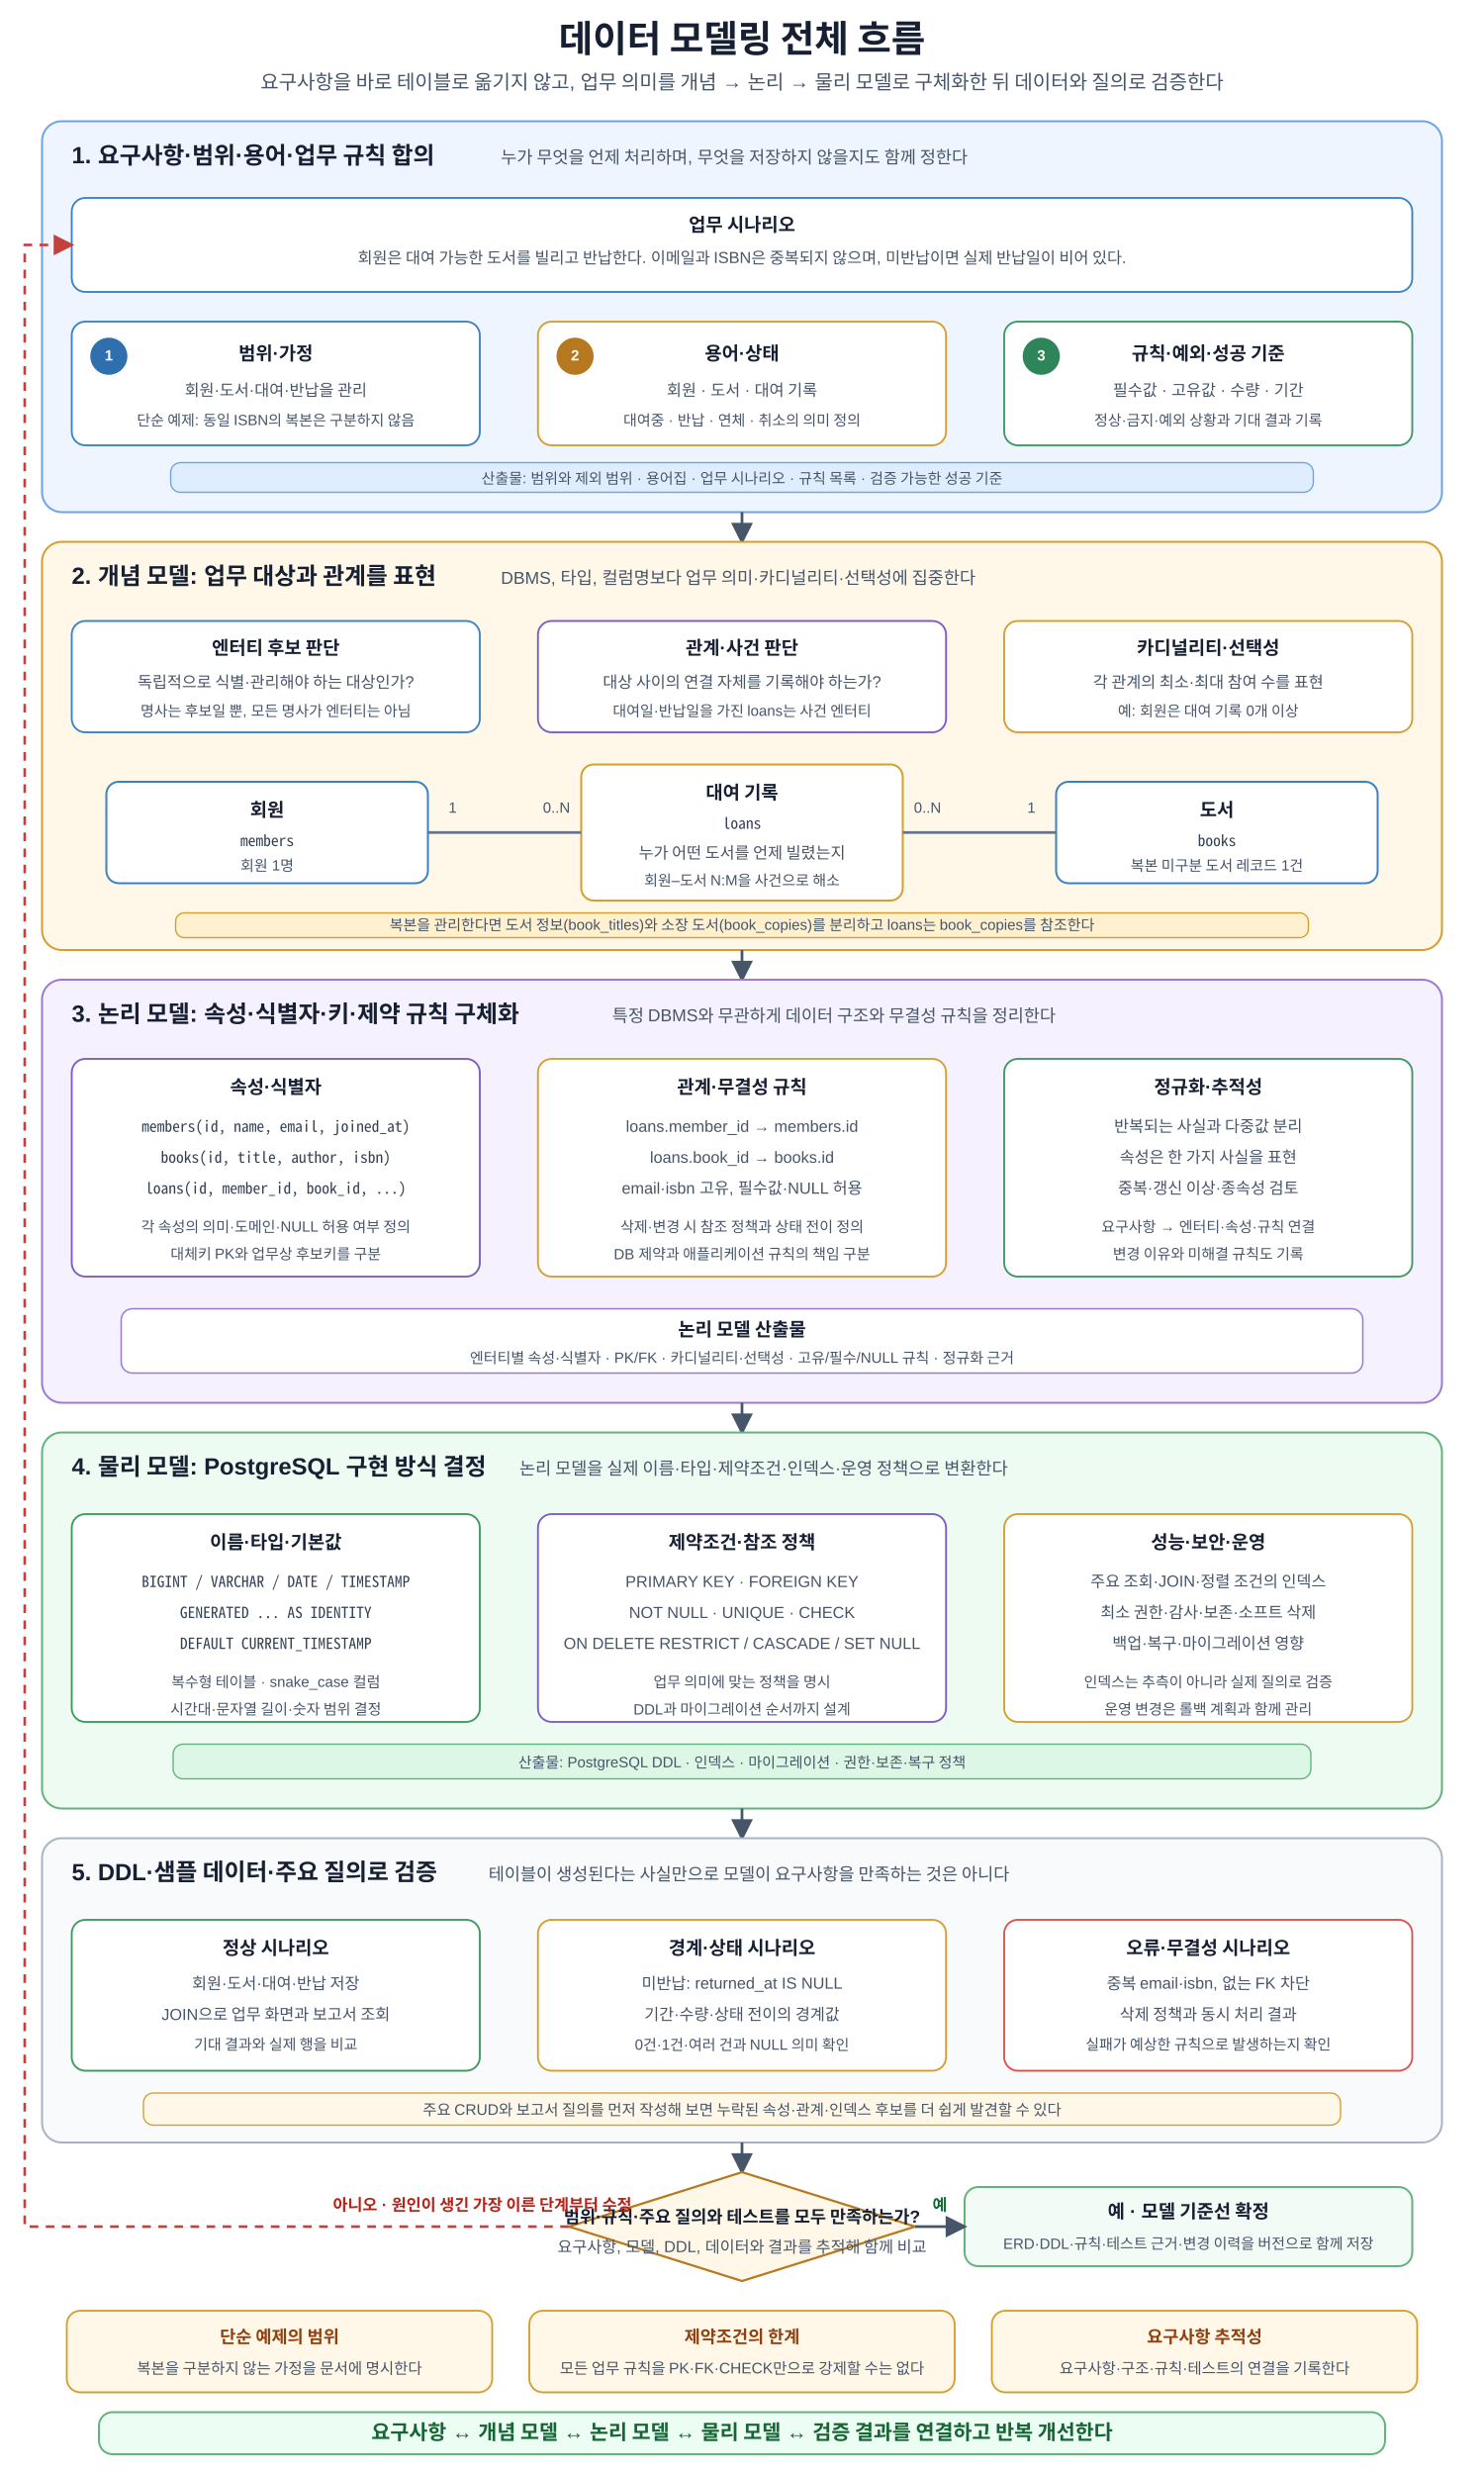
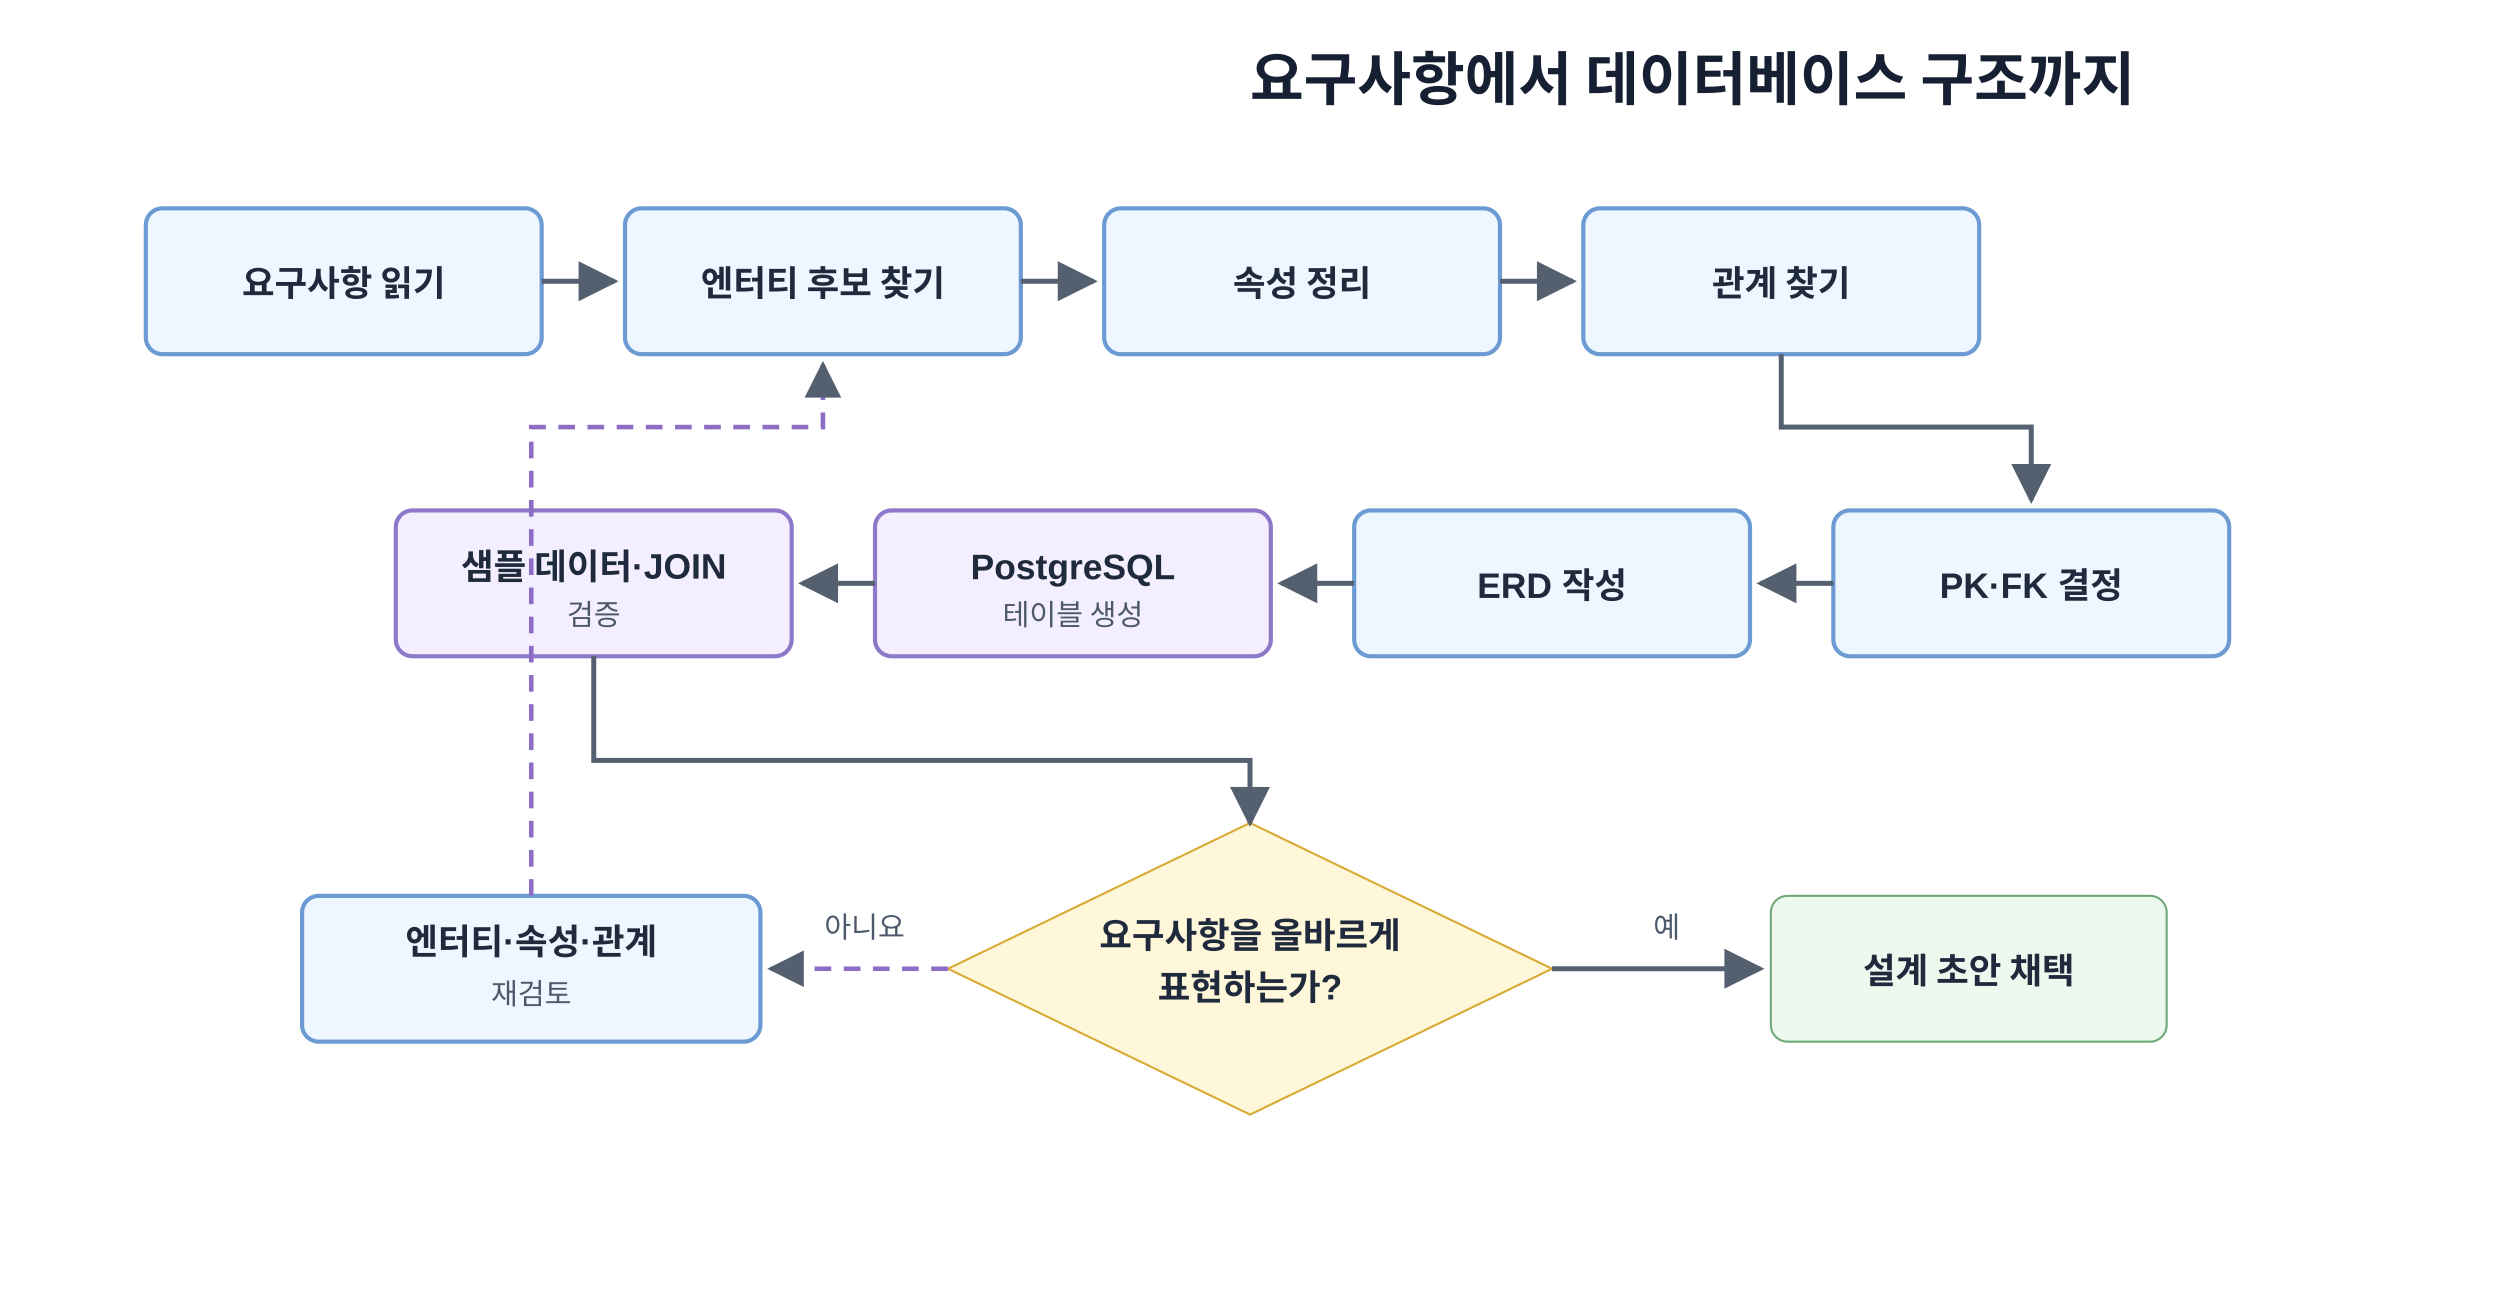
- <svg xmlns="http://www.w3.org/2000/svg" width="1200" height="2000" viewBox="0 0 1200 2000" role="img" aria-labelledby="title desc" shape-rendering="geometricPrecision">
+ <svg xmlns="http://www.w3.org/2000/svg" width="100%" viewBox="0 0 1200 620" role="img" aria-labelledby="title desc">
  <defs>
-     <marker id="arrow" viewBox="0 0 10 10" refX="8.7" refY="5" markerWidth="8" markerHeight="8" orient="auto">
-       <path d="M0 0 L10 5 L0 10 Z" fill="#475569" />
+     <marker id="arrow" viewBox="0 0 10 10" refX="9" refY="5" markerWidth="8" markerHeight="8" orient="auto-start-reverse">
+       <path d="M 0 0 L 10 5 L 0 10 z" fill="#54606f" />
    </marker>
-     <marker id="arrow-red" viewBox="0 0 10 10" refX="8.7" refY="5" markerWidth="8" markerHeight="8" orient="auto">
-       <path d="M0 0 L10 5 L0 10 Z" fill="#c2413b" />
-     </marker>
-     <style>
-       text{font-family:Malgun Gothic,NanumSquare,Apple SD Gothic Neo,Noto Sans KR,Arial,sans-serif;fill:#172033}
-       .title{font-size:30px;font-weight:700;text-anchor:middle}
-       .subtitle{font-size:16px;text-anchor:middle;fill:#475569}
-       .section-title{font-size:19px;font-weight:700}
-       .section-sub{font-size:14px;fill:#475569}
-       .card-title{font-size:15px;font-weight:700;text-anchor:middle}
-       .card-text{font-size:13px;text-anchor:middle;fill:#475569}
-       .card-text-small{font-size:12px;text-anchor:middle;fill:#475569}
-       .mono{font-family:Consolas,D2Coding,Noto Sans Mono CJK KR,Menlo,monospace;font-size:12.4px;text-anchor:middle;fill:#334155}
-       .badge{font-size:12px;font-weight:700;text-anchor:middle;dominant-baseline:middle;fill:#ffffff}
-       .flow{stroke:#475569;stroke-width:2.2;fill:none;marker-end:url(#arrow)}
-       .retry{stroke:#c2413b;stroke-width:2.1;stroke-dasharray:7 6;fill:none;marker-end:url(#arrow-red)}
-       .relation{stroke:#64748b;stroke-width:2.2;fill:none}
-       .decision{font-size:14px;font-weight:700;text-anchor:middle}
-       .ok{font-size:13px;font-weight:700;text-anchor:middle;fill:#166534}
-       .no{font-size:13px;font-weight:700;text-anchor:middle;fill:#b42318}
-       .note-title{font-size:14px;font-weight:700;text-anchor:middle;fill:#92400e}
-       .note-text{font-size:12.4px;text-anchor:middle;fill:#475569}
-       .principle-label{font-size:16px;font-weight:700;text-anchor:middle;fill:#166534}
-       .principle-main{font-size:16.5px;font-weight:700;text-anchor:middle;fill:#166534}
-     </style>
  </defs>
-   <rect width="1200" height="2000" fill="#ffffff" />
-   <text x="600" y="42" class="title">데이터 모델링 전체 흐름</text>
-   <text x="600" y="72" class="subtitle">요구사항을 바로 테이블로 옮기지 않고, 업무 의미를 개념 → 논리 → 물리 모델로 구체화한 뒤 데이터와 질의로 검증한다</text>
-   <rect x="34" y="98" width="1132" height="316" rx="16" fill="#eef5ff" stroke="#6fa2e8" stroke-width="1.6" />
-   <text x="58" y="132" class="section-title">1. 요구사항·범위·용어·업무 규칙 합의</text>
-   <text x="405" y="132" class="section-sub">누가 무엇을 언제 처리하며, 무엇을 저장하지 않을지도 함께 정한다</text>
-   <rect x="58" y="160" width="1084" height="76" rx="11" fill="#ffffff" stroke="#3b82c4" stroke-width="1.5" />
-   <text x="600" y="187" class="card-title">업무 시나리오</text>
-   <text x="600" y="213" class="card-text">회원은 대여 가능한 도서를 빌리고 반납한다. 이메일과 ISBN은 중복되지 않으며, 미반납이면 실제 반납일이 비어 있다.</text>
-   <rect x="58" y="260" width="330" height="100" rx="11" fill="#ffffff" stroke="#3b82c4" stroke-width="1.5" />
-   <circle cx="88" cy="288" r="15" fill="#2f6fad" />
-   <text x="88" y="288" class="badge">1</text>
-   <text x="223" y="291" class="card-title">범위·가정</text>
-   <text x="223" y="320" class="card-text">회원·도서·대여·반납을 관리</text>
-   <text x="223" y="344" class="card-text-small">단순 예제: 동일 ISBN의 복본은 구분하지 않음</text>
-   <rect x="435" y="260" width="330" height="100" rx="11" fill="#ffffff" stroke="#d69e2e" stroke-width="1.5" />
-   <circle cx="465" cy="288" r="15" fill="#b7791f" />
-   <text x="465" y="288" class="badge">2</text>
-   <text x="600" y="291" class="card-title">용어·상태</text>
-   <text x="600" y="320" class="card-text">회원 · 도서 · 대여 기록</text>
-   <text x="600" y="344" class="card-text-small">대여중 · 반납 · 연체 · 취소의 의미 정의</text>
-   <rect x="812" y="260" width="330" height="100" rx="11" fill="#ffffff" stroke="#3c9a5f" stroke-width="1.5" />
-   <circle cx="842" cy="288" r="15" fill="#2f855a" />
-   <text x="842" y="288" class="badge">3</text>
-   <text x="977" y="291" class="card-title">규칙·예외·성공 기준</text>
-   <text x="977" y="320" class="card-text">필수값 · 고유값 · 수량 · 기간</text>
-   <text x="977" y="344" class="card-text-small">정상·금지·예외 상황과 기대 결과 기록</text>
-   <rect x="138" y="374" width="924" height="24" rx="8" fill="#dfeeff" stroke="#6fa2e8" stroke-width="1.1" />
-   <text x="600" y="391" class="card-text-small">산출물: 범위와 제외 범위 · 용어집 · 업무 시나리오 · 규칙 목록 · 검증 가능한 성공 기준</text>
-   <path d="M600 414V438" class="flow" />
-   <rect x="34" y="438" width="1132" height="330" rx="16" fill="#fff8e8" stroke="#d69e2e" stroke-width="1.6" />
-   <text x="58" y="472" class="section-title">2. 개념 모델: 업무 대상과 관계를 표현</text>
-   <text x="405" y="472" class="section-sub">DBMS, 타입, 컬럼명보다 업무 의미·카디널리티·선택성에 집중한다</text>
-   <rect x="58" y="502" width="330" height="90" rx="11" fill="#ffffff" stroke="#3b82c4" stroke-width="1.5" />
-   <text x="223" y="529" class="card-title">엔터티 후보 판단</text>
-   <text x="223" y="556" class="card-text">독립적으로 식별·관리해야 하는 대상인가?</text>
-   <text x="223" y="579" class="card-text-small">명사는 후보일 뿐, 모든 명사가 엔터티는 아님</text>
-   <rect x="435" y="502" width="330" height="90" rx="11" fill="#ffffff" stroke="#7c5cc4" stroke-width="1.5" />
-   <text x="600" y="529" class="card-title">관계·사건 판단</text>
-   <text x="600" y="556" class="card-text">대상 사이의 연결 자체를 기록해야 하는가?</text>
-   <text x="600" y="579" class="card-text-small">대여일·반납일을 가진 loans는 사건 엔터티</text>
-   <rect x="812" y="502" width="330" height="90" rx="11" fill="#ffffff" stroke="#d69e2e" stroke-width="1.5" />
-   <text x="977" y="529" class="card-title">카디널리티·선택성</text>
-   <text x="977" y="556" class="card-text">각 관계의 최소·최대 참여 수를 표현</text>
-   <text x="977" y="579" class="card-text-small">예: 회원은 대여 기록 0개 이상</text>
-   <rect x="86" y="632" width="260" height="82" rx="10" fill="#ffffff" stroke="#3b82c4" stroke-width="1.6" />
-   <text x="216" y="660" class="card-title">회원</text>
-   <text x="216" y="684" class="mono">members</text>
-   <text x="216" y="704" class="card-text-small">회원 1명</text>
-   <rect x="470" y="618" width="260" height="110" rx="10" fill="#ffffff" stroke="#d69e2e" stroke-width="1.6" />
-   <text x="600" y="646" class="card-title">대여 기록</text>
-   <text x="600" y="670" class="mono">loans</text>
-   <text x="600" y="694" class="card-text">누가 어떤 도서를 언제 빌렸는지</text>
-   <text x="600" y="716" class="card-text-small">회원–도서 N:M을 사건으로 해소</text>
-   <rect x="854" y="632" width="260" height="82" rx="10" fill="#ffffff" stroke="#3b82c4" stroke-width="1.6" />
-   <text x="984" y="660" class="card-title">도서</text>
-   <text x="984" y="684" class="mono">books</text>
-   <text x="984" y="704" class="card-text-small">복본 미구분 도서 레코드 1건</text>
-   <path d="M346 673H470" class="relation" />
-   <path d="M730 673H854" class="relation" />
-   <text x="366" y="657" class="card-text-small">1</text>
-   <text x="450" y="657" class="card-text-small">0..N</text>
-   <text x="750" y="657" class="card-text-small">0..N</text>
-   <text x="834" y="657" class="card-text-small">1</text>
-   <rect x="142" y="738" width="916" height="20" rx="7" fill="#fff1cf" stroke="#d69e2e" stroke-width="1.1" />
-   <text x="600" y="752" class="card-text-small">복본을 관리한다면 도서 정보(book_titles)와 소장 도서(book_copies)를 분리하고 loans는 book_copies를 참조한다</text>
-   <path d="M600 768V792" class="flow" />
-   <rect x="34" y="792" width="1132" height="342" rx="16" fill="#f5f1ff" stroke="#9b7bd2" stroke-width="1.6" />
-   <text x="58" y="826" class="section-title">3. 논리 모델: 속성·식별자·키·제약 규칙 구체화</text>
-   <text x="495" y="826" class="section-sub">특정 DBMS와 무관하게 데이터 구조와 무결성 규칙을 정리한다</text>
-   <rect x="58" y="856" width="330" height="176" rx="11" fill="#ffffff" stroke="#7c5cc4" stroke-width="1.5" />
-   <text x="223" y="884" class="card-title">속성·식별자</text>
-   <text x="223" y="915" class="mono">members(id, name, email, joined_at)</text>
-   <text x="223" y="940" class="mono">books(id, title, author, isbn)</text>
-   <text x="223" y="965" class="mono">loans(id, member_id, book_id, ...)</text>
-   <text x="223" y="996" class="card-text-small">각 속성의 의미·도메인·NULL 허용 여부 정의</text>
-   <text x="223" y="1018" class="card-text-small">대체키 PK와 업무상 후보키를 구분</text>
-   <rect x="435" y="856" width="330" height="176" rx="11" fill="#ffffff" stroke="#d69e2e" stroke-width="1.5" />
-   <text x="600" y="884" class="card-title">관계·무결성 규칙</text>
-   <text x="600" y="915" class="card-text">loans.member_id → members.id</text>
-   <text x="600" y="940" class="card-text">loans.book_id → books.id</text>
-   <text x="600" y="965" class="card-text">email·isbn 고유, 필수값·NULL 허용</text>
-   <text x="600" y="996" class="card-text-small">삭제·변경 시 참조 정책과 상태 전이 정의</text>
-   <text x="600" y="1018" class="card-text-small">DB 제약과 애플리케이션 규칙의 책임 구분</text>
-   <rect x="812" y="856" width="330" height="176" rx="11" fill="#ffffff" stroke="#3c9a5f" stroke-width="1.5" />
-   <text x="977" y="884" class="card-title">정규화·추적성</text>
-   <text x="977" y="915" class="card-text">반복되는 사실과 다중값 분리</text>
-   <text x="977" y="940" class="card-text">속성은 한 가지 사실을 표현</text>
-   <text x="977" y="965" class="card-text">중복·갱신 이상·종속성 검토</text>
-   <text x="977" y="996" class="card-text-small">요구사항 → 엔터티·속성·규칙 연결</text>
-   <text x="977" y="1018" class="card-text-small">변경 이유와 미해결 규칙도 기록</text>
-   <rect x="98" y="1058" width="1004" height="52" rx="9" fill="#ffffff" stroke="#9b7bd2" stroke-width="1.2" />
-   <text x="600" y="1080" class="card-title">논리 모델 산출물</text>
-   <text x="600" y="1102" class="card-text-small">엔터티별 속성·식별자 · PK/FK · 카디널리티·선택성 · 고유/필수/NULL 규칙 · 정규화 근거</text>
-   <path d="M600 1134V1158" class="flow" />
-   <rect x="34" y="1158" width="1132" height="304" rx="16" fill="#eefbf2" stroke="#62b47a" stroke-width="1.6" />
-   <text x="58" y="1192" class="section-title">4. 물리 모델: PostgreSQL 구현 방식 결정</text>
-   <text x="420" y="1192" class="section-sub">논리 모델을 실제 이름·타입·제약조건·인덱스·운영 정책으로 변환한다</text>
-   <rect x="58" y="1224" width="330" height="168" rx="11" fill="#ffffff" stroke="#3c9a5f" stroke-width="1.5" />
-   <text x="223" y="1252" class="card-title">이름·타입·기본값</text>
-   <text x="223" y="1283" class="mono">BIGINT / VARCHAR / DATE / TIMESTAMP</text>
-   <text x="223" y="1308" class="mono">GENERATED ... AS IDENTITY</text>
-   <text x="223" y="1333" class="mono">DEFAULT CURRENT_TIMESTAMP</text>
-   <text x="223" y="1364" class="card-text-small">복수형 테이블 · snake_case 컬럼</text>
-   <text x="223" y="1386" class="card-text-small">시간대·문자열 길이·숫자 범위 결정</text>
-   <rect x="435" y="1224" width="330" height="168" rx="11" fill="#ffffff" stroke="#7c5cc4" stroke-width="1.5" />
-   <text x="600" y="1252" class="card-title">제약조건·참조 정책</text>
-   <text x="600" y="1283" class="card-text">PRIMARY KEY · FOREIGN KEY</text>
-   <text x="600" y="1308" class="card-text">NOT NULL · UNIQUE · CHECK</text>
-   <text x="600" y="1333" class="card-text">ON DELETE RESTRICT / CASCADE / SET NULL</text>
-   <text x="600" y="1364" class="card-text-small">업무 의미에 맞는 정책을 명시</text>
-   <text x="600" y="1386" class="card-text-small">DDL과 마이그레이션 순서까지 설계</text>
-   <rect x="812" y="1224" width="330" height="168" rx="11" fill="#ffffff" stroke="#d69e2e" stroke-width="1.5" />
-   <text x="977" y="1252" class="card-title">성능·보안·운영</text>
-   <text x="977" y="1283" class="card-text">주요 조회·JOIN·정렬 조건의 인덱스</text>
-   <text x="977" y="1308" class="card-text">최소 권한·감사·보존·소프트 삭제</text>
-   <text x="977" y="1333" class="card-text">백업·복구·마이그레이션 영향</text>
-   <text x="977" y="1364" class="card-text-small">인덱스는 추측이 아니라 실제 질의로 검증</text>
-   <text x="977" y="1386" class="card-text-small">운영 변경은 롤백 계획과 함께 관리</text>
-   <rect x="140" y="1410" width="920" height="28" rx="8" fill="#dcf7e5" stroke="#62b47a" stroke-width="1.1" />
-   <text x="600" y="1429" class="card-text-small">산출물: PostgreSQL DDL · 인덱스 · 마이그레이션 · 권한·보존·복구 정책</text>
-   <path d="M600 1462V1486" class="flow" />
-   <rect x="34" y="1486" width="1132" height="246" rx="16" fill="#f8fafc" stroke="#a8b3c4" stroke-width="1.6" />
-   <text x="58" y="1520" class="section-title">5. DDL·샘플 데이터·주요 질의로 검증</text>
-   <text x="395" y="1520" class="section-sub">테이블이 생성된다는 사실만으로 모델이 요구사항을 만족하는 것은 아니다</text>
-   <rect x="58" y="1552" width="330" height="122" rx="11" fill="#ffffff" stroke="#3c9a5f" stroke-width="1.5" />
-   <text x="223" y="1580" class="card-title">정상 시나리오</text>
-   <text x="223" y="1608" class="card-text">회원·도서·대여·반납 저장</text>
-   <text x="223" y="1633" class="card-text">JOIN으로 업무 화면과 보고서 조회</text>
-   <text x="223" y="1657" class="card-text-small">기대 결과와 실제 행을 비교</text>
-   <rect x="435" y="1552" width="330" height="122" rx="11" fill="#ffffff" stroke="#d69e2e" stroke-width="1.5" />
-   <text x="600" y="1580" class="card-title">경계·상태 시나리오</text>
-   <text x="600" y="1608" class="card-text">미반납: returned_at IS NULL</text>
-   <text x="600" y="1633" class="card-text">기간·수량·상태 전이의 경계값</text>
-   <text x="600" y="1657" class="card-text-small">0건·1건·여러 건과 NULL 의미 확인</text>
-   <rect x="812" y="1552" width="330" height="122" rx="11" fill="#ffffff" stroke="#d9534f" stroke-width="1.5" />
-   <text x="977" y="1580" class="card-title">오류·무결성 시나리오</text>
-   <text x="977" y="1608" class="card-text">중복 email·isbn, 없는 FK 차단</text>
-   <text x="977" y="1633" class="card-text">삭제 정책과 동시 처리 결과</text>
-   <text x="977" y="1657" class="card-text-small">실패가 예상한 규칙으로 발생하는지 확인</text>
-   <rect x="116" y="1692" width="968" height="26" rx="8" fill="#fff8e8" stroke="#d69e2e" stroke-width="1.1" />
-   <text x="600" y="1710" class="note-text">주요 CRUD와 보고서 질의를 먼저 작성해 보면 누락된 속성·관계·인덱스 후보를 더 쉽게 발견할 수 있다</text>
-   <path d="M600 1732V1756" class="flow" />
-   <polygon points="600,1756 740,1800 600,1844 460,1800" fill="#fff8e8" stroke="#b7791f" stroke-width="1.8" />
-   <text x="600" y="1797" class="decision">범위·규칙·주요 질의와 테스트를 모두 만족하는가?</text>
-   <text x="600" y="1821" class="card-text">요구사항, 모델, DDL, 데이터와 결과를 추적해 함께 비교</text>
-   <path d="M460 1800H20V198H58" class="retry" />
-   <text x="390" y="1787" class="no">아니오 · 원인이 생긴 가장 이른 단계부터 수정</text>
-   <rect x="780" y="1768" width="362" height="64" rx="11" fill="#f2fbf5" stroke="#62b47a" stroke-width="1.6" />
-   <text x="961" y="1793" class="card-title">예 · 모델 기준선 확정</text>
-   <text x="961" y="1818" class="card-text-small">ERD·DDL·규칙·테스트 근거·변경 이력을 버전으로 함께 저장</text>
-   <path d="M740 1800H780" class="flow" />
-   <text x="760" y="1787" class="ok">예</text>
-   <rect x="54" y="1868" width="344" height="66" rx="11" fill="#fff8e8" stroke="#d69e2e" stroke-width="1.5" />
-   <text x="226" y="1894" class="note-title">단순 예제의 범위</text>
-   <text x="226" y="1919" class="note-text">복본을 구분하지 않는 가정을 문서에 명시한다</text>
-   <rect x="428" y="1868" width="344" height="66" rx="11" fill="#fff8e8" stroke="#d69e2e" stroke-width="1.5" />
-   <text x="600" y="1894" class="note-title">제약조건의 한계</text>
-   <text x="600" y="1919" class="note-text">모든 업무 규칙을 PK·FK·CHECK만으로 강제할 수는 없다</text>
-   <rect x="802" y="1868" width="344" height="66" rx="11" fill="#fff8e8" stroke="#d69e2e" stroke-width="1.5" />
-   <text x="974" y="1894" class="note-title">요구사항 추적성</text>
-   <text x="974" y="1919" class="note-text">요구사항·구조·규칙·테스트의 연결을 기록한다</text>
-   <rect x="80" y="1950" width="1040" height="34" rx="11" fill="#ecfdf3" stroke="#62b47a" stroke-width="1.6" />
-   <text x="600" y="1972" class="principle-main">요구사항 ↔ 개념 모델 ↔ 논리 모델 ↔ 물리 모델 ↔ 검증 결과를 연결하고 반복 개선한다</text>
+   <style>
+     .bg { fill: #ffffff; }
+     .title { font: 700 28px "Malgun Gothic", "Apple SD Gothic Neo", "Noto Sans KR", Arial, sans-serif; fill: #172033; }
+     .box { fill: #eef6ff; stroke: #6b9bd2; stroke-width: 2; rx: 8; }
+     .sql { fill: #f4efff; stroke: #8e78c9; }
+     .check { fill: #fff7d9; stroke: #d8aa34; }
+     .done { fill: #edf8ef; stroke: #70a879; }
+     .text { font: 700 17px "Malgun Gothic", "Apple SD Gothic Neo", "Noto Sans KR", Arial, sans-serif; fill: #1f2a3d; text-anchor: middle; }
+     .small { font: 14px "Malgun Gothic", "Apple SD Gothic Neo", "Noto Sans KR", Arial, sans-serif; fill: #4d596b; text-anchor: middle; }
+     .line { fill: none; stroke: #54606f; stroke-width: 2.4; marker-end: url(#arrow); }
+     .return { fill: none; stroke: #8c6cc4; stroke-width: 2.2; stroke-dasharray: 8 6; marker-end: url(#arrow); }
+   </style>
+   <rect class="bg" width="1200" height="620" />
+   <text class="title" x="600" y="48">요구사항에서 데이터베이스 구조까지</text>
+   <g>
+     <rect class="box" x="70" y="100" width="190" height="70" />
+     <text class="text" x="165" y="142">요구사항 읽기</text>
+     <rect class="box" x="300" y="100" width="190" height="70" />
+     <text class="text" x="395" y="142">엔터티 후보 찾기</text>
+     <rect class="box" x="530" y="100" width="190" height="70" />
+     <text class="text" x="625" y="142">속성 정리</text>
+     <rect class="box" x="760" y="100" width="190" height="70" />
+     <text class="text" x="855" y="142">관계 찾기</text>
+     <line class="line" x1="260" y1="135" x2="295" y2="135" />
+     <line class="line" x1="490" y1="135" x2="525" y2="135" />
+     <line class="line" x1="720" y1="135" x2="755" y2="135" />
+   </g>
+   <g>
+     <rect class="box" x="880" y="245" width="190" height="70" />
+     <text class="text" x="975" y="287">PK·FK 결정</text>
+     <rect class="box" x="650" y="245" width="190" height="70" />
+     <text class="text" x="745" y="287">ERD 작성</text>
+     <rect class="box sql" x="420" y="245" width="190" height="70" />
+     <text class="text" x="515" y="278">PostgreSQL</text>
+     <text class="small" x="515" y="300">테이블 생성</text>
+     <rect class="box sql" x="190" y="245" width="190" height="70" />
+     <text class="text" x="285" y="278">샘플 데이터·JOIN</text>
+     <text class="small" x="285" y="300">검증</text>
+     <path class="line" d="M 855 170 L 855 205 L 975 205 L 975 240" />
+     <line class="line" x1="880" y1="280" x2="845" y2="280" />
+     <line class="line" x1="650" y1="280" x2="615" y2="280" />
+     <line class="line" x1="420" y1="280" x2="385" y2="280" />
+   </g>
+   <g>
+     <path class="check" d="M 600 395 L 745 465 L 600 535 L 455 465 Z" />
+     <text class="text" x="600" y="455">요구사항을 올바르게</text>
+     <text class="text" x="600" y="480">표현하는가?</text>
+     <rect class="done" x="850" y="430" width="190" height="70" rx="8" />
+     <text class="text" x="945" y="472">설계 초안 채택</text>
+     <rect class="box" x="145" y="430" width="220" height="70" />
+     <text class="text" x="255" y="458">엔터티·속성·관계</text>
+     <text class="small" x="255" y="482">재검토</text>
+     <path class="line" d="M 285 315 L 285 365 L 600 365 L 600 395" />
+     <line class="line" x1="745" y1="465" x2="845" y2="465" />
+     <text class="small" x="800" y="450">예</text>
+     <line class="return" x1="455" y1="465" x2="370" y2="465" />
+     <text class="small" x="415" y="450">아니요</text>
+     <path class="return" d="M 255 430 L 255 205 L 395 205 L 395 175" />
+   </g>
</svg>
